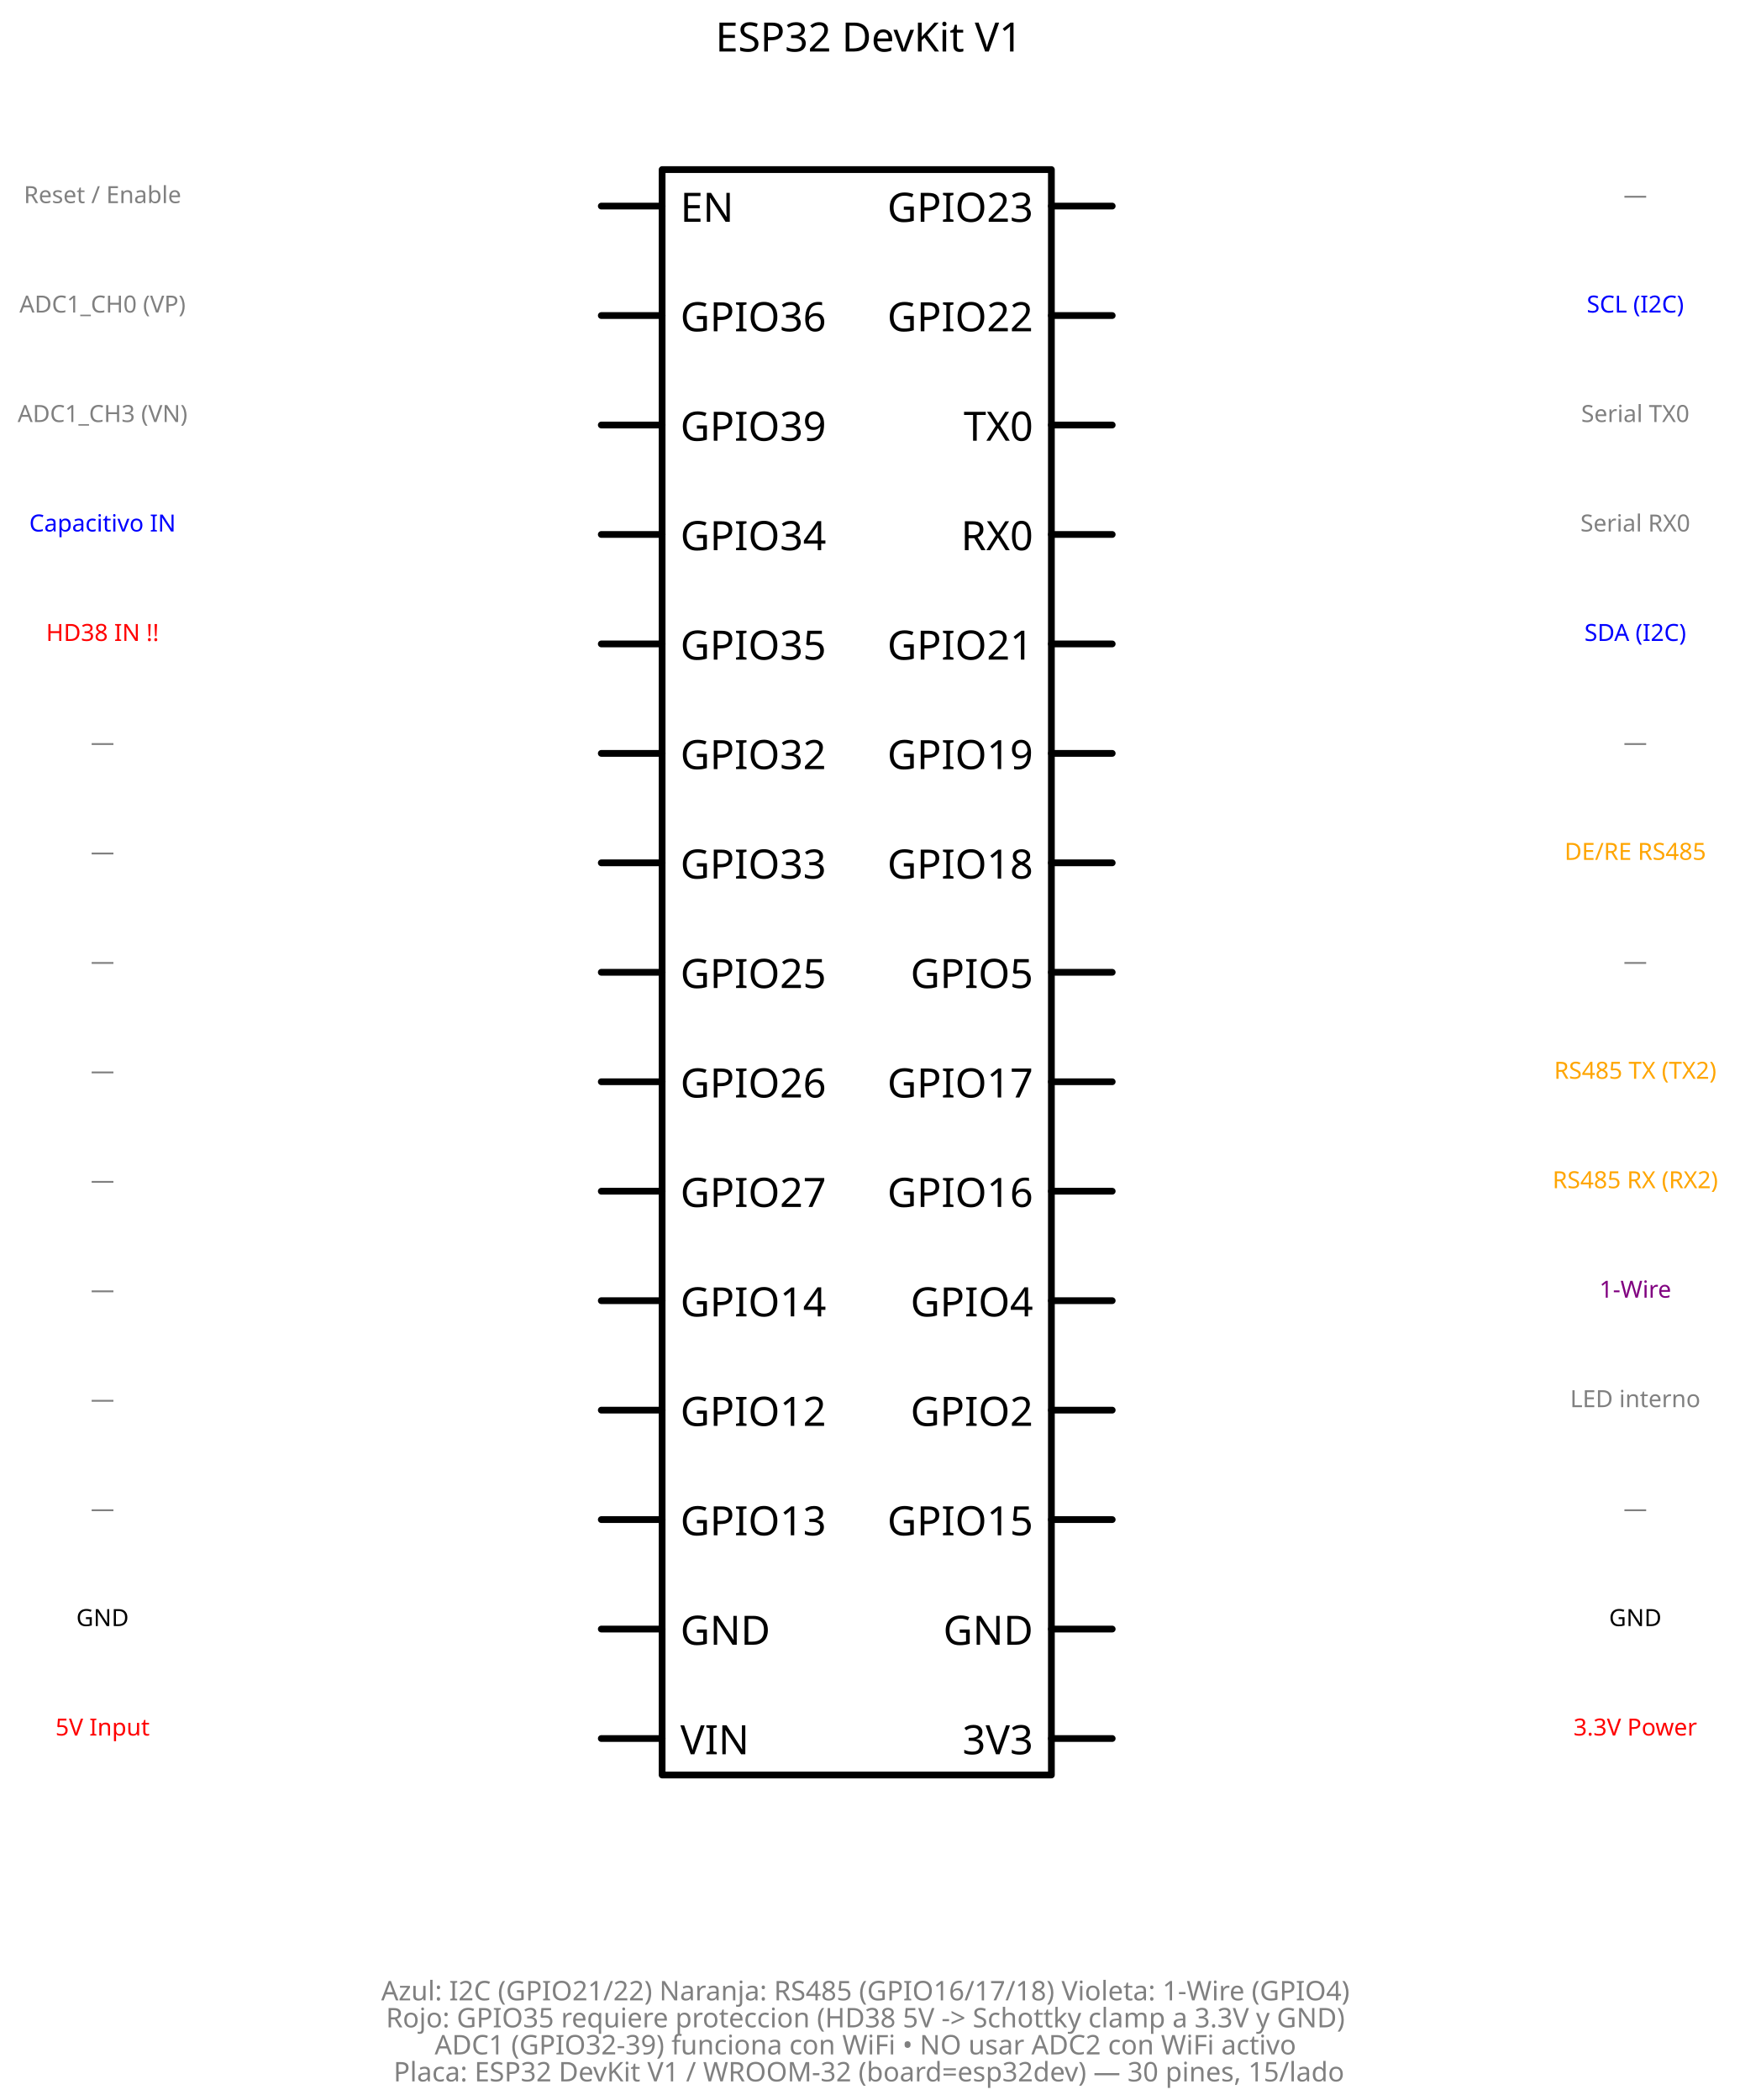
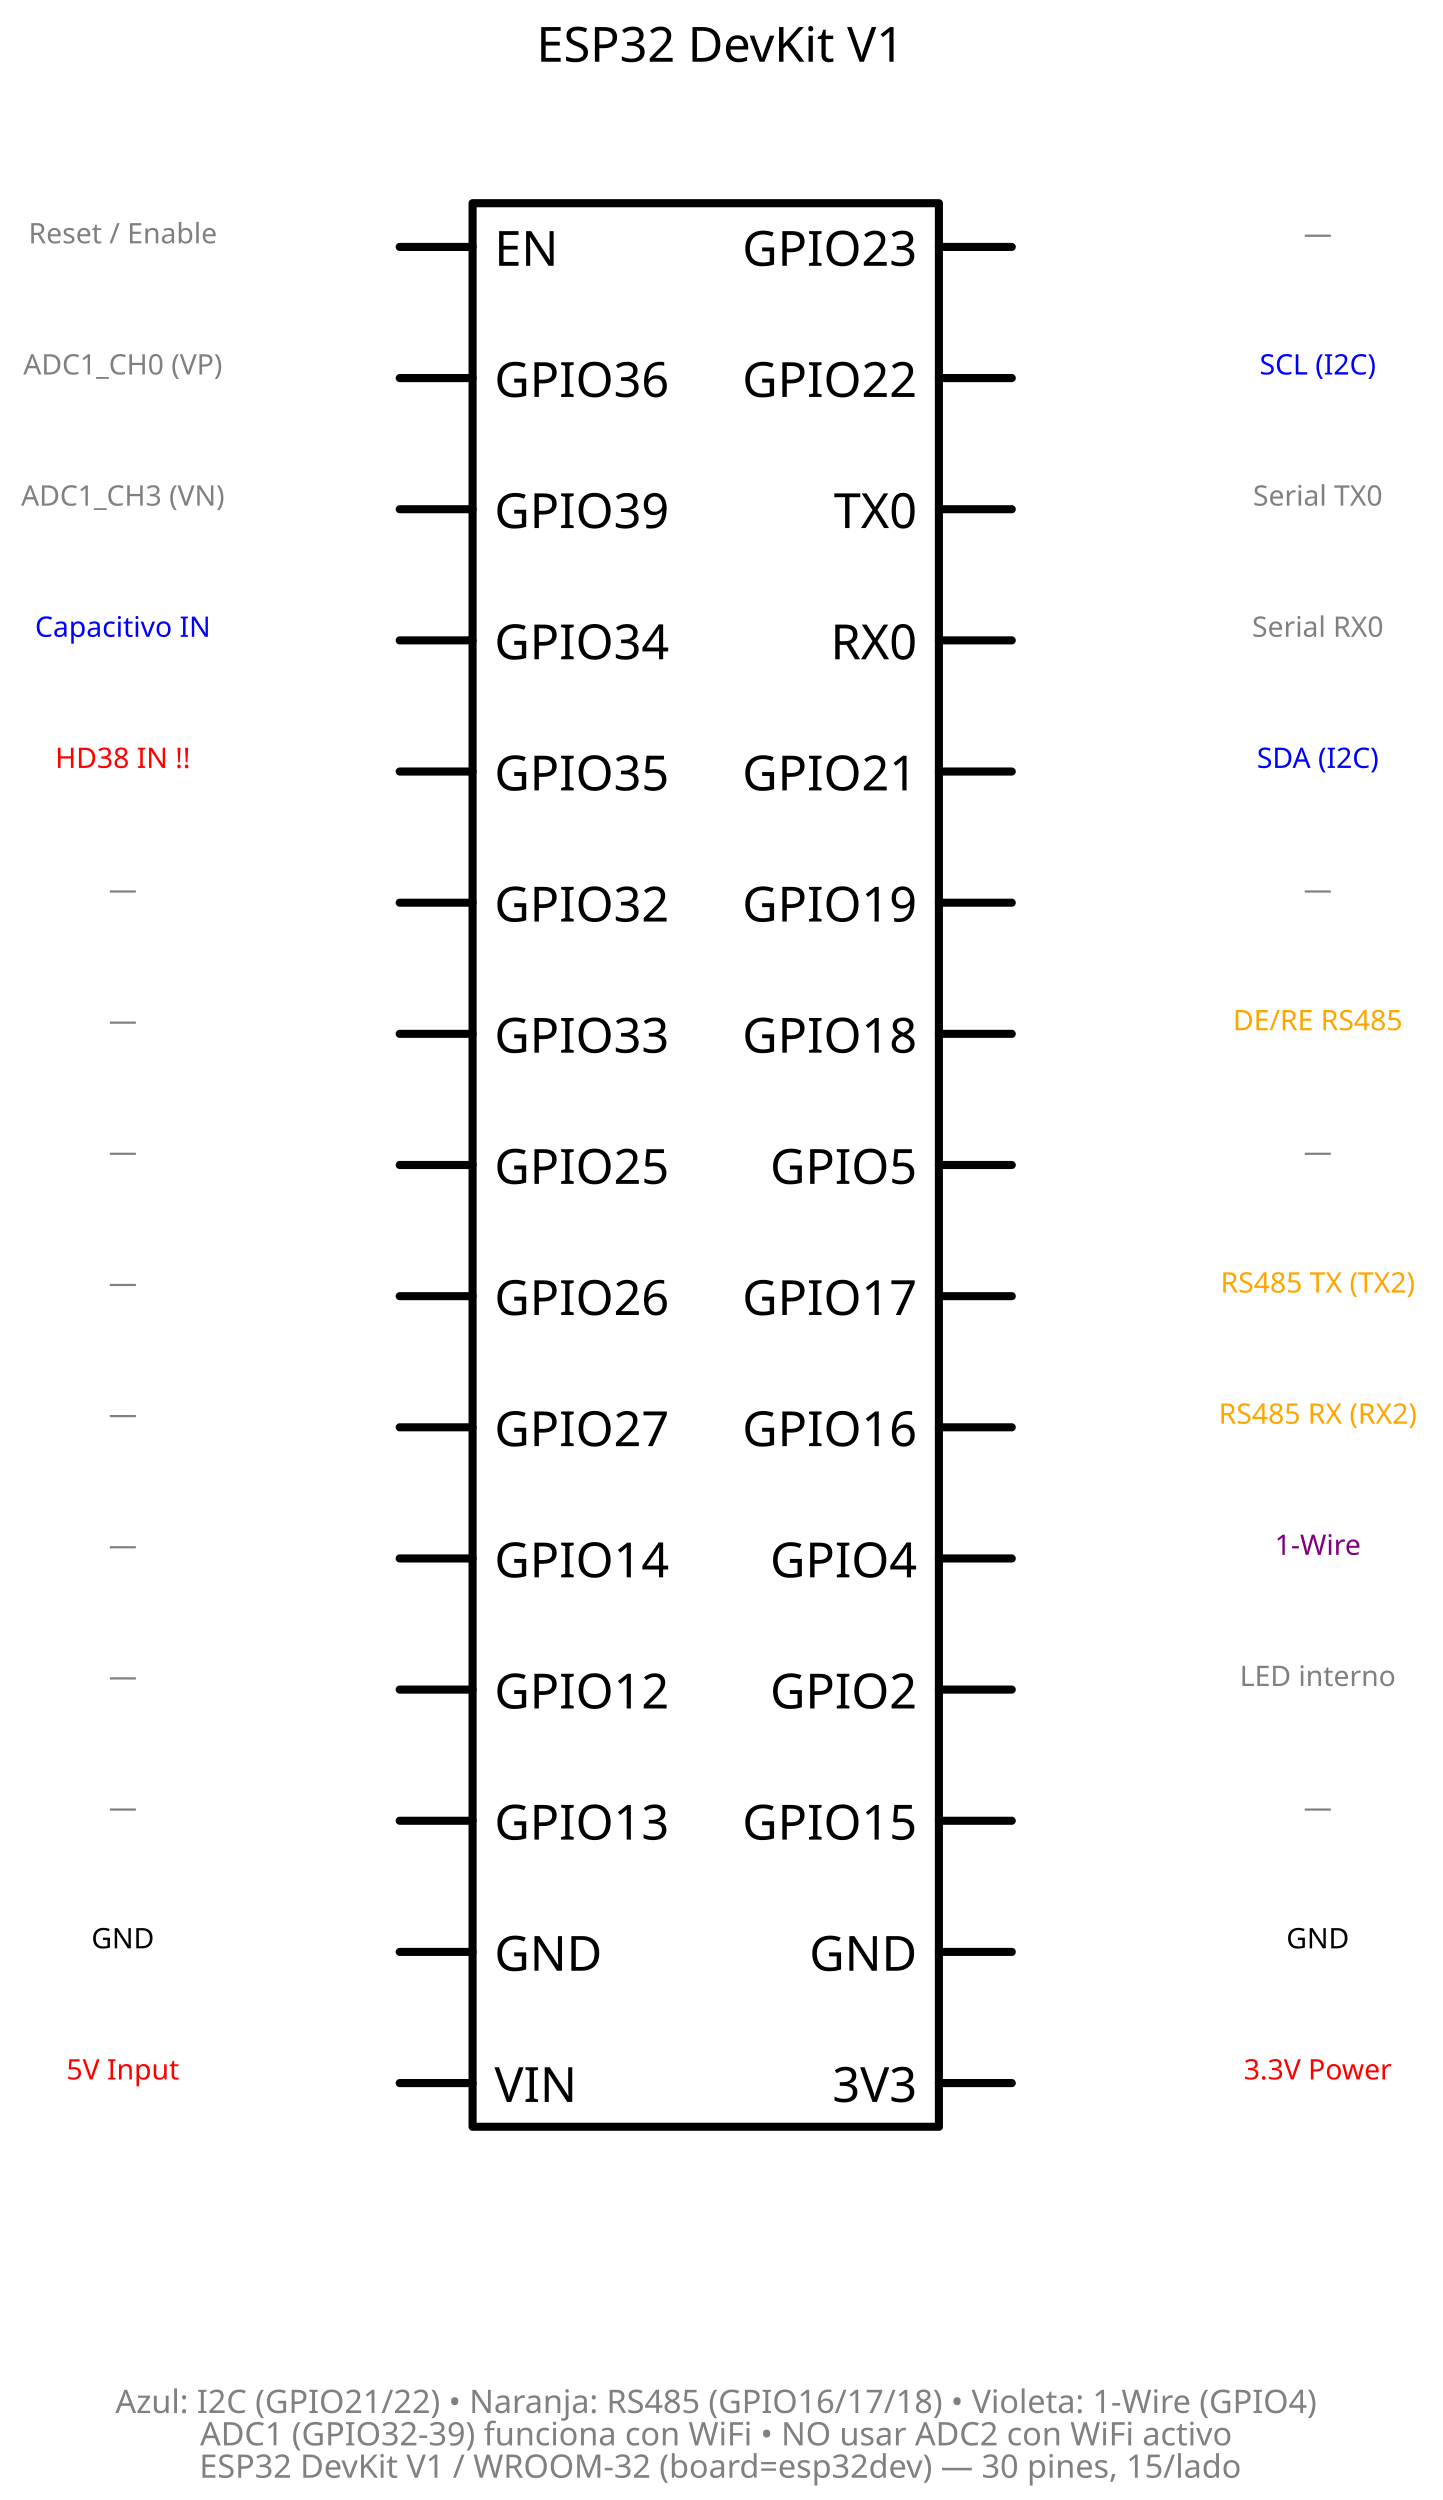
- <svg xmlns="http://www.w3.org/2000/svg" xml:lang="en" height="621.6pt" width="514.712pt" viewBox="-195.946 -525.4 514.712 621.6">
+ <svg xmlns="http://www.w3.org/2000/svg" xml:lang="en" height="617.6pt" width="356.312pt" viewBox="-116.746 -525.4 356.312 617.6">
  <path d="M 0.0,-0.0 L 115.2,-0.0 L 115.2,-475.2 L 0.0,-475.2 L 0.0,-0.0" style="stroke:black;fill:none;stroke-width:2.0;stroke-dasharray:-;stroke-linecap:round;stroke-linejoin:round;" />
  <path d="M 0.0,-464.4 L -18.0,-464.4" style="stroke:black;fill:none;stroke-width:2.0;stroke-dasharray:-;stroke-linecap:round;stroke-linejoin:round;" />
  <path d="M 0.0,-432.0 L -18.0,-432.0" style="stroke:black;fill:none;stroke-width:2.0;stroke-dasharray:-;stroke-linecap:round;stroke-linejoin:round;" />
  <path d="M 0.0,-399.6 L -18.0,-399.6" style="stroke:black;fill:none;stroke-width:2.0;stroke-dasharray:-;stroke-linecap:round;stroke-linejoin:round;" />
  <path d="M 0.0,-367.2 L -18.0,-367.2" style="stroke:black;fill:none;stroke-width:2.0;stroke-dasharray:-;stroke-linecap:round;stroke-linejoin:round;" />
  <path d="M 0.0,-334.8 L -18.0,-334.8" style="stroke:black;fill:none;stroke-width:2.0;stroke-dasharray:-;stroke-linecap:round;stroke-linejoin:round;" />
  <path d="M 0.0,-302.4 L -18.0,-302.4" style="stroke:black;fill:none;stroke-width:2.0;stroke-dasharray:-;stroke-linecap:round;stroke-linejoin:round;" />
  <path d="M 0.0,-270.0 L -18.0,-270.0" style="stroke:black;fill:none;stroke-width:2.0;stroke-dasharray:-;stroke-linecap:round;stroke-linejoin:round;" />
  <path d="M 0.0,-237.6 L -18.0,-237.6" style="stroke:black;fill:none;stroke-width:2.0;stroke-dasharray:-;stroke-linecap:round;stroke-linejoin:round;" />
  <path d="M 0.0,-205.2 L -18.0,-205.2" style="stroke:black;fill:none;stroke-width:2.0;stroke-dasharray:-;stroke-linecap:round;stroke-linejoin:round;" />
  <path d="M 0.0,-172.8 L -18.0,-172.8" style="stroke:black;fill:none;stroke-width:2.0;stroke-dasharray:-;stroke-linecap:round;stroke-linejoin:round;" />
  <path d="M 0.0,-140.4 L -18.0,-140.4" style="stroke:black;fill:none;stroke-width:2.0;stroke-dasharray:-;stroke-linecap:round;stroke-linejoin:round;" />
  <path d="M 0.0,-108.0 L -18.0,-108.0" style="stroke:black;fill:none;stroke-width:2.0;stroke-dasharray:-;stroke-linecap:round;stroke-linejoin:round;" />
  <path d="M 0.0,-75.6 L -18.0,-75.6" style="stroke:black;fill:none;stroke-width:2.0;stroke-dasharray:-;stroke-linecap:round;stroke-linejoin:round;" />
  <path d="M 0.0,-43.2 L -18.0,-43.2" style="stroke:black;fill:none;stroke-width:2.0;stroke-dasharray:-;stroke-linecap:round;stroke-linejoin:round;" />
  <path d="M 0.0,-10.8 L -18.0,-10.8" style="stroke:black;fill:none;stroke-width:2.0;stroke-dasharray:-;stroke-linecap:round;stroke-linejoin:round;" />
  <path d="M 115.2,-464.4 L 133.2,-464.4" style="stroke:black;fill:none;stroke-width:2.0;stroke-dasharray:-;stroke-linecap:round;stroke-linejoin:round;" />
  <path d="M 115.2,-432.0 L 133.2,-432.0" style="stroke:black;fill:none;stroke-width:2.0;stroke-dasharray:-;stroke-linecap:round;stroke-linejoin:round;" />
  <path d="M 115.2,-399.6 L 133.2,-399.6" style="stroke:black;fill:none;stroke-width:2.0;stroke-dasharray:-;stroke-linecap:round;stroke-linejoin:round;" />
  <path d="M 115.2,-367.2 L 133.2,-367.2" style="stroke:black;fill:none;stroke-width:2.0;stroke-dasharray:-;stroke-linecap:round;stroke-linejoin:round;" />
  <path d="M 115.2,-334.8 L 133.2,-334.8" style="stroke:black;fill:none;stroke-width:2.0;stroke-dasharray:-;stroke-linecap:round;stroke-linejoin:round;" />
  <path d="M 115.2,-302.4 L 133.2,-302.4" style="stroke:black;fill:none;stroke-width:2.0;stroke-dasharray:-;stroke-linecap:round;stroke-linejoin:round;" />
  <path d="M 115.2,-270.0 L 133.2,-270.0" style="stroke:black;fill:none;stroke-width:2.0;stroke-dasharray:-;stroke-linecap:round;stroke-linejoin:round;" />
  <path d="M 115.2,-237.6 L 133.2,-237.6" style="stroke:black;fill:none;stroke-width:2.0;stroke-dasharray:-;stroke-linecap:round;stroke-linejoin:round;" />
  <path d="M 115.2,-205.2 L 133.2,-205.2" style="stroke:black;fill:none;stroke-width:2.0;stroke-dasharray:-;stroke-linecap:round;stroke-linejoin:round;" />
  <path d="M 115.2,-172.8 L 133.2,-172.8" style="stroke:black;fill:none;stroke-width:2.0;stroke-dasharray:-;stroke-linecap:round;stroke-linejoin:round;" />
  <path d="M 115.2,-140.4 L 133.2,-140.4" style="stroke:black;fill:none;stroke-width:2.0;stroke-dasharray:-;stroke-linecap:round;stroke-linejoin:round;" />
  <path d="M 115.2,-108.0 L 133.2,-108.0" style="stroke:black;fill:none;stroke-width:2.0;stroke-dasharray:-;stroke-linecap:round;stroke-linejoin:round;" />
  <path d="M 115.2,-75.6 L 133.2,-75.6" style="stroke:black;fill:none;stroke-width:2.0;stroke-dasharray:-;stroke-linecap:round;stroke-linejoin:round;" />
  <path d="M 115.2,-43.2 L 133.2,-43.2" style="stroke:black;fill:none;stroke-width:2.0;stroke-dasharray:-;stroke-linecap:round;stroke-linejoin:round;" />
  <path d="M 115.2,-10.8 L 133.2,-10.8" style="stroke:black;fill:none;stroke-width:2.0;stroke-dasharray:-;stroke-linecap:round;stroke-linejoin:round;" />
  <text x="5.4" y="-476.4" dominant-baseline="central" fill="black" font-size="12" font-family="sans" text-anchor="start">
    <tspan x="5.4" dy="12">EN</tspan>
  </text>
  <text x="5.4" y="-444.0" dominant-baseline="central" fill="black" font-size="12" font-family="sans" text-anchor="start">
    <tspan x="5.4" dy="12">GPIO36</tspan>
  </text>
  <text x="5.4" y="-411.6" dominant-baseline="central" fill="black" font-size="12" font-family="sans" text-anchor="start">
    <tspan x="5.4" dy="12">GPIO39</tspan>
  </text>
  <text x="5.4" y="-379.2" dominant-baseline="central" fill="black" font-size="12" font-family="sans" text-anchor="start">
    <tspan x="5.4" dy="12">GPIO34</tspan>
  </text>
  <text x="5.4" y="-346.8" dominant-baseline="central" fill="black" font-size="12" font-family="sans" text-anchor="start">
    <tspan x="5.4" dy="12">GPIO35</tspan>
  </text>
  <text x="5.4" y="-314.4" dominant-baseline="central" fill="black" font-size="12" font-family="sans" text-anchor="start">
    <tspan x="5.4" dy="12">GPIO32</tspan>
  </text>
  <text x="5.4" y="-282.0" dominant-baseline="central" fill="black" font-size="12" font-family="sans" text-anchor="start">
    <tspan x="5.4" dy="12">GPIO33</tspan>
  </text>
  <text x="5.4" y="-249.6" dominant-baseline="central" fill="black" font-size="12" font-family="sans" text-anchor="start">
    <tspan x="5.4" dy="12">GPIO25</tspan>
  </text>
  <text x="5.4" y="-217.2" dominant-baseline="central" fill="black" font-size="12" font-family="sans" text-anchor="start">
    <tspan x="5.4" dy="12">GPIO26</tspan>
  </text>
  <text x="5.4" y="-184.8" dominant-baseline="central" fill="black" font-size="12" font-family="sans" text-anchor="start">
    <tspan x="5.4" dy="12">GPIO27</tspan>
  </text>
  <text x="5.4" y="-152.4" dominant-baseline="central" fill="black" font-size="12" font-family="sans" text-anchor="start">
    <tspan x="5.4" dy="12">GPIO14</tspan>
  </text>
  <text x="5.4" y="-120.0" dominant-baseline="central" fill="black" font-size="12" font-family="sans" text-anchor="start">
    <tspan x="5.4" dy="12">GPIO12</tspan>
  </text>
  <text x="5.4" y="-87.6" dominant-baseline="central" fill="black" font-size="12" font-family="sans" text-anchor="start">
    <tspan x="5.4" dy="12">GPIO13</tspan>
  </text>
  <text x="5.4" y="-55.2" dominant-baseline="central" fill="black" font-size="12" font-family="sans" text-anchor="start">
    <tspan x="5.4" dy="12">GND</tspan>
  </text>
  <text x="5.4" y="-22.8" dominant-baseline="central" fill="black" font-size="12" font-family="sans" text-anchor="start">
    <tspan x="5.4" dy="12">VIN</tspan>
  </text>
  <text x="109.8" y="-476.4" dominant-baseline="central" fill="black" font-size="12" font-family="sans" text-anchor="end">
    <tspan x="109.8" dy="12">GPIO23</tspan>
  </text>
  <text x="109.8" y="-444.0" dominant-baseline="central" fill="black" font-size="12" font-family="sans" text-anchor="end">
    <tspan x="109.8" dy="12">GPIO22</tspan>
  </text>
  <text x="109.8" y="-411.6" dominant-baseline="central" fill="black" font-size="12" font-family="sans" text-anchor="end">
    <tspan x="109.8" dy="12">TX0</tspan>
  </text>
  <text x="109.8" y="-379.2" dominant-baseline="central" fill="black" font-size="12" font-family="sans" text-anchor="end">
    <tspan x="109.8" dy="12">RX0</tspan>
  </text>
  <text x="109.8" y="-346.8" dominant-baseline="central" fill="black" font-size="12" font-family="sans" text-anchor="end">
    <tspan x="109.8" dy="12">GPIO21</tspan>
  </text>
  <text x="109.8" y="-314.4" dominant-baseline="central" fill="black" font-size="12" font-family="sans" text-anchor="end">
    <tspan x="109.8" dy="12">GPIO19</tspan>
  </text>
  <text x="109.8" y="-282.0" dominant-baseline="central" fill="black" font-size="12" font-family="sans" text-anchor="end">
    <tspan x="109.8" dy="12">GPIO18</tspan>
  </text>
  <text x="109.8" y="-249.6" dominant-baseline="central" fill="black" font-size="12" font-family="sans" text-anchor="end">
    <tspan x="109.8" dy="12">GPIO5</tspan>
  </text>
  <text x="109.8" y="-217.2" dominant-baseline="central" fill="black" font-size="12" font-family="sans" text-anchor="end">
    <tspan x="109.8" dy="12">GPIO17</tspan>
  </text>
  <text x="109.8" y="-184.8" dominant-baseline="central" fill="black" font-size="12" font-family="sans" text-anchor="end">
    <tspan x="109.8" dy="12">GPIO16</tspan>
  </text>
  <text x="109.8" y="-152.4" dominant-baseline="central" fill="black" font-size="12" font-family="sans" text-anchor="end">
    <tspan x="109.8" dy="12">GPIO4</tspan>
  </text>
  <text x="109.8" y="-120.0" dominant-baseline="central" fill="black" font-size="12" font-family="sans" text-anchor="end">
    <tspan x="109.8" dy="12">GPIO2</tspan>
  </text>
  <text x="109.8" y="-87.6" dominant-baseline="central" fill="black" font-size="12" font-family="sans" text-anchor="end">
    <tspan x="109.8" dy="12">GPIO15</tspan>
  </text>
  <text x="109.8" y="-55.2" dominant-baseline="central" fill="black" font-size="12" font-family="sans" text-anchor="end">
    <tspan x="109.8" dy="12">GND</tspan>
  </text>
  <text x="109.8" y="-22.8" dominant-baseline="central" fill="black" font-size="12" font-family="sans" text-anchor="end">
    <tspan x="109.8" dy="12">3V3</tspan>
  </text>
  <text x="61.2" y="-526.8" dominant-baseline="central" fill="black" font-size="12" font-family="sans" text-anchor="middle">
    <tspan x="61.2" dy="12">ESP32 DevKit V1</tspan>
  </text>
-   <text x="-165.6" y="-475" dominant-baseline="central" fill="gray" font-size="7" font-family="sans" text-anchor="middle">
-     <tspan x="-165.6" dy="7">Reset / Enable</tspan>
-   </text>
-   <text x="-165.6" y="-442.6" dominant-baseline="central" fill="gray" font-size="7" font-family="sans" text-anchor="middle">
-     <tspan x="-165.6" dy="7">ADC1_CH0 (VP)</tspan>
-   </text>
-   <text x="-165.6" y="-410.2" dominant-baseline="central" fill="gray" font-size="7" font-family="sans" text-anchor="middle">
-     <tspan x="-165.6" dy="7">ADC1_CH3 (VN)</tspan>
-   </text>
-   <text x="-165.6" y="-377.8" dominant-baseline="central" fill="blue" font-size="7" font-family="sans" text-anchor="middle">
-     <tspan x="-165.6" dy="7">Capacitivo IN</tspan>
-   </text>
-   <text x="-165.6" y="-345.4" dominant-baseline="central" fill="red" font-size="7" font-family="sans" text-anchor="middle">
-     <tspan x="-165.6" dy="7">HD38 IN  !!</tspan>
-   </text>
-   <text x="-165.6" y="-313" dominant-baseline="central" fill="gray" font-size="7" font-family="sans" text-anchor="middle">
-     <tspan x="-165.6" dy="7">—</tspan>
-   </text>
-   <text x="-165.6" y="-280.6" dominant-baseline="central" fill="gray" font-size="7" font-family="sans" text-anchor="middle">
-     <tspan x="-165.6" dy="7">—</tspan>
-   </text>
-   <text x="-165.6" y="-248.2" dominant-baseline="central" fill="gray" font-size="7" font-family="sans" text-anchor="middle">
-     <tspan x="-165.6" dy="7">—</tspan>
-   </text>
-   <text x="-165.6" y="-215.8" dominant-baseline="central" fill="gray" font-size="7" font-family="sans" text-anchor="middle">
-     <tspan x="-165.6" dy="7">—</tspan>
-   </text>
-   <text x="-165.6" y="-183.4" dominant-baseline="central" fill="gray" font-size="7" font-family="sans" text-anchor="middle">
-     <tspan x="-165.6" dy="7">—</tspan>
-   </text>
-   <text x="-165.6" y="-151.0" dominant-baseline="central" fill="gray" font-size="7" font-family="sans" text-anchor="middle">
-     <tspan x="-165.6" dy="7">—</tspan>
-   </text>
-   <text x="-165.6" y="-118.6" dominant-baseline="central" fill="gray" font-size="7" font-family="sans" text-anchor="middle">
-     <tspan x="-165.6" dy="7">—</tspan>
-   </text>
-   <text x="-165.6" y="-86.2" dominant-baseline="central" fill="gray" font-size="7" font-family="sans" text-anchor="middle">
-     <tspan x="-165.6" dy="7">—</tspan>
-   </text>
-   <text x="-165.6" y="-53.8" dominant-baseline="central" fill="black" font-size="7" font-family="sans" text-anchor="middle">
-     <tspan x="-165.6" dy="7">GND</tspan>
-   </text>
-   <text x="-165.6" y="-21.4" dominant-baseline="central" fill="red" font-size="7" font-family="sans" text-anchor="middle">
-     <tspan x="-165.6" dy="7">5V Input</tspan>
-   </text>
-   <text x="288.0" y="-475" dominant-baseline="central" fill="gray" font-size="7" font-family="sans" text-anchor="middle">
-     <tspan x="288.0" dy="7">—</tspan>
-   </text>
-   <text x="288.0" y="-442.6" dominant-baseline="central" fill="blue" font-size="7" font-family="sans" text-anchor="middle">
-     <tspan x="288.0" dy="7">SCL (I2C)</tspan>
-   </text>
-   <text x="288.0" y="-410.2" dominant-baseline="central" fill="gray" font-size="7" font-family="sans" text-anchor="middle">
-     <tspan x="288.0" dy="7">Serial TX0</tspan>
-   </text>
-   <text x="288.0" y="-377.8" dominant-baseline="central" fill="gray" font-size="7" font-family="sans" text-anchor="middle">
-     <tspan x="288.0" dy="7">Serial RX0</tspan>
-   </text>
-   <text x="288.0" y="-345.4" dominant-baseline="central" fill="blue" font-size="7" font-family="sans" text-anchor="middle">
-     <tspan x="288.0" dy="7">SDA (I2C)</tspan>
-   </text>
-   <text x="288.0" y="-313" dominant-baseline="central" fill="gray" font-size="7" font-family="sans" text-anchor="middle">
-     <tspan x="288.0" dy="7">—</tspan>
-   </text>
-   <text x="288.0" y="-280.6" dominant-baseline="central" fill="orange" font-size="7" font-family="sans" text-anchor="middle">
-     <tspan x="288.0" dy="7">DE/RE RS485</tspan>
-   </text>
-   <text x="288.0" y="-248.2" dominant-baseline="central" fill="gray" font-size="7" font-family="sans" text-anchor="middle">
-     <tspan x="288.0" dy="7">—</tspan>
-   </text>
-   <text x="288.0" y="-215.8" dominant-baseline="central" fill="orange" font-size="7" font-family="sans" text-anchor="middle">
-     <tspan x="288.0" dy="7">RS485 TX (TX2)</tspan>
-   </text>
-   <text x="288.0" y="-183.4" dominant-baseline="central" fill="orange" font-size="7" font-family="sans" text-anchor="middle">
-     <tspan x="288.0" dy="7">RS485 RX (RX2)</tspan>
-   </text>
-   <text x="288.0" y="-151.0" dominant-baseline="central" fill="purple" font-size="7" font-family="sans" text-anchor="middle">
-     <tspan x="288.0" dy="7">1-Wire</tspan>
-   </text>
-   <text x="288.0" y="-118.6" dominant-baseline="central" fill="gray" font-size="7" font-family="sans" text-anchor="middle">
-     <tspan x="288.0" dy="7">LED interno</tspan>
-   </text>
-   <text x="288.0" y="-86.2" dominant-baseline="central" fill="gray" font-size="7" font-family="sans" text-anchor="middle">
-     <tspan x="288.0" dy="7">—</tspan>
-   </text>
-   <text x="288.0" y="-53.8" dominant-baseline="central" fill="black" font-size="7" font-family="sans" text-anchor="middle">
-     <tspan x="288.0" dy="7">GND</tspan>
-   </text>
-   <text x="288.0" y="-21.4" dominant-baseline="central" fill="red" font-size="7" font-family="sans" text-anchor="middle">
-     <tspan x="288.0" dy="7">3.3V Power</tspan>
-   </text>
-   <text x="61.2" y="55.6" dominant-baseline="central" fill="gray" font-size="8" font-family="sans" text-anchor="middle">
-     <tspan x="61.2" dy="8">Azul: I2C (GPIO21/22)  Naranja: RS485 (GPIO16/17/18)  Violeta: 1-Wire (GPIO4)</tspan>
-     <tspan x="61.2" dy="8">Rojo: GPIO35 requiere proteccion (HD38 5V -&gt; Schottky clamp a 3.3V y GND)</tspan>
+   <text x="-86.4" y="-475" dominant-baseline="central" fill="gray" font-size="7" font-family="sans" text-anchor="middle">
+     <tspan x="-86.4" dy="7">Reset / Enable</tspan>
+   </text>
+   <text x="-86.4" y="-442.6" dominant-baseline="central" fill="gray" font-size="7" font-family="sans" text-anchor="middle">
+     <tspan x="-86.4" dy="7">ADC1_CH0 (VP)</tspan>
+   </text>
+   <text x="-86.4" y="-410.2" dominant-baseline="central" fill="gray" font-size="7" font-family="sans" text-anchor="middle">
+     <tspan x="-86.4" dy="7">ADC1_CH3 (VN)</tspan>
+   </text>
+   <text x="-86.4" y="-377.8" dominant-baseline="central" fill="blue" font-size="7" font-family="sans" text-anchor="middle">
+     <tspan x="-86.4" dy="7">Capacitivo IN</tspan>
+   </text>
+   <text x="-86.4" y="-345.4" dominant-baseline="central" fill="red" font-size="7" font-family="sans" text-anchor="middle">
+     <tspan x="-86.4" dy="7">HD38 IN  !!</tspan>
+   </text>
+   <text x="-86.4" y="-313" dominant-baseline="central" fill="gray" font-size="7" font-family="sans" text-anchor="middle">
+     <tspan x="-86.4" dy="7">—</tspan>
+   </text>
+   <text x="-86.4" y="-280.6" dominant-baseline="central" fill="gray" font-size="7" font-family="sans" text-anchor="middle">
+     <tspan x="-86.4" dy="7">—</tspan>
+   </text>
+   <text x="-86.4" y="-248.2" dominant-baseline="central" fill="gray" font-size="7" font-family="sans" text-anchor="middle">
+     <tspan x="-86.4" dy="7">—</tspan>
+   </text>
+   <text x="-86.4" y="-215.8" dominant-baseline="central" fill="gray" font-size="7" font-family="sans" text-anchor="middle">
+     <tspan x="-86.4" dy="7">—</tspan>
+   </text>
+   <text x="-86.4" y="-183.4" dominant-baseline="central" fill="gray" font-size="7" font-family="sans" text-anchor="middle">
+     <tspan x="-86.4" dy="7">—</tspan>
+   </text>
+   <text x="-86.4" y="-151.0" dominant-baseline="central" fill="gray" font-size="7" font-family="sans" text-anchor="middle">
+     <tspan x="-86.4" dy="7">—</tspan>
+   </text>
+   <text x="-86.4" y="-118.6" dominant-baseline="central" fill="gray" font-size="7" font-family="sans" text-anchor="middle">
+     <tspan x="-86.4" dy="7">—</tspan>
+   </text>
+   <text x="-86.4" y="-86.2" dominant-baseline="central" fill="gray" font-size="7" font-family="sans" text-anchor="middle">
+     <tspan x="-86.4" dy="7">—</tspan>
+   </text>
+   <text x="-86.4" y="-53.8" dominant-baseline="central" fill="black" font-size="7" font-family="sans" text-anchor="middle">
+     <tspan x="-86.4" dy="7">GND</tspan>
+   </text>
+   <text x="-86.4" y="-21.4" dominant-baseline="central" fill="red" font-size="7" font-family="sans" text-anchor="middle">
+     <tspan x="-86.4" dy="7">5V Input</tspan>
+   </text>
+   <text x="208.8" y="-475" dominant-baseline="central" fill="gray" font-size="7" font-family="sans" text-anchor="middle">
+     <tspan x="208.8" dy="7">—</tspan>
+   </text>
+   <text x="208.8" y="-442.6" dominant-baseline="central" fill="blue" font-size="7" font-family="sans" text-anchor="middle">
+     <tspan x="208.8" dy="7">SCL (I2C)</tspan>
+   </text>
+   <text x="208.8" y="-410.2" dominant-baseline="central" fill="gray" font-size="7" font-family="sans" text-anchor="middle">
+     <tspan x="208.8" dy="7">Serial TX0</tspan>
+   </text>
+   <text x="208.8" y="-377.8" dominant-baseline="central" fill="gray" font-size="7" font-family="sans" text-anchor="middle">
+     <tspan x="208.8" dy="7">Serial RX0</tspan>
+   </text>
+   <text x="208.8" y="-345.4" dominant-baseline="central" fill="blue" font-size="7" font-family="sans" text-anchor="middle">
+     <tspan x="208.8" dy="7">SDA (I2C)</tspan>
+   </text>
+   <text x="208.8" y="-313" dominant-baseline="central" fill="gray" font-size="7" font-family="sans" text-anchor="middle">
+     <tspan x="208.8" dy="7">—</tspan>
+   </text>
+   <text x="208.8" y="-280.6" dominant-baseline="central" fill="orange" font-size="7" font-family="sans" text-anchor="middle">
+     <tspan x="208.8" dy="7">DE/RE RS485</tspan>
+   </text>
+   <text x="208.8" y="-248.2" dominant-baseline="central" fill="gray" font-size="7" font-family="sans" text-anchor="middle">
+     <tspan x="208.8" dy="7">—</tspan>
+   </text>
+   <text x="208.8" y="-215.8" dominant-baseline="central" fill="orange" font-size="7" font-family="sans" text-anchor="middle">
+     <tspan x="208.8" dy="7">RS485 TX (TX2)</tspan>
+   </text>
+   <text x="208.8" y="-183.4" dominant-baseline="central" fill="orange" font-size="7" font-family="sans" text-anchor="middle">
+     <tspan x="208.8" dy="7">RS485 RX (RX2)</tspan>
+   </text>
+   <text x="208.8" y="-151.0" dominant-baseline="central" fill="purple" font-size="7" font-family="sans" text-anchor="middle">
+     <tspan x="208.8" dy="7">1-Wire</tspan>
+   </text>
+   <text x="208.8" y="-118.6" dominant-baseline="central" fill="gray" font-size="7" font-family="sans" text-anchor="middle">
+     <tspan x="208.8" dy="7">LED interno</tspan>
+   </text>
+   <text x="208.8" y="-86.2" dominant-baseline="central" fill="gray" font-size="7" font-family="sans" text-anchor="middle">
+     <tspan x="208.8" dy="7">—</tspan>
+   </text>
+   <text x="208.8" y="-53.8" dominant-baseline="central" fill="black" font-size="7" font-family="sans" text-anchor="middle">
+     <tspan x="208.8" dy="7">GND</tspan>
+   </text>
+   <text x="208.8" y="-21.4" dominant-baseline="central" fill="red" font-size="7" font-family="sans" text-anchor="middle">
+     <tspan x="208.8" dy="7">3.3V Power</tspan>
+   </text>
+   <text x="61.2" y="59.6" dominant-baseline="central" fill="gray" font-size="8" font-family="sans" text-anchor="middle">
+     <tspan x="61.2" dy="8">Azul: I2C (GPIO21/22)  •  Naranja: RS485 (GPIO16/17/18)  •  Violeta: 1-Wire (GPIO4)</tspan>
    <tspan x="61.2" dy="8">ADC1 (GPIO32-39) funciona con WiFi  •  NO usar ADC2 con WiFi activo</tspan>
-     <tspan x="61.2" dy="8">Placa: ESP32 DevKit V1 / WROOM-32 (board=esp32dev) — 30 pines, 15/lado</tspan>
+     <tspan x="61.2" dy="8">ESP32 DevKit V1 / WROOM-32 (board=esp32dev) — 30 pines, 15/lado</tspan>
  </text>
</svg>
